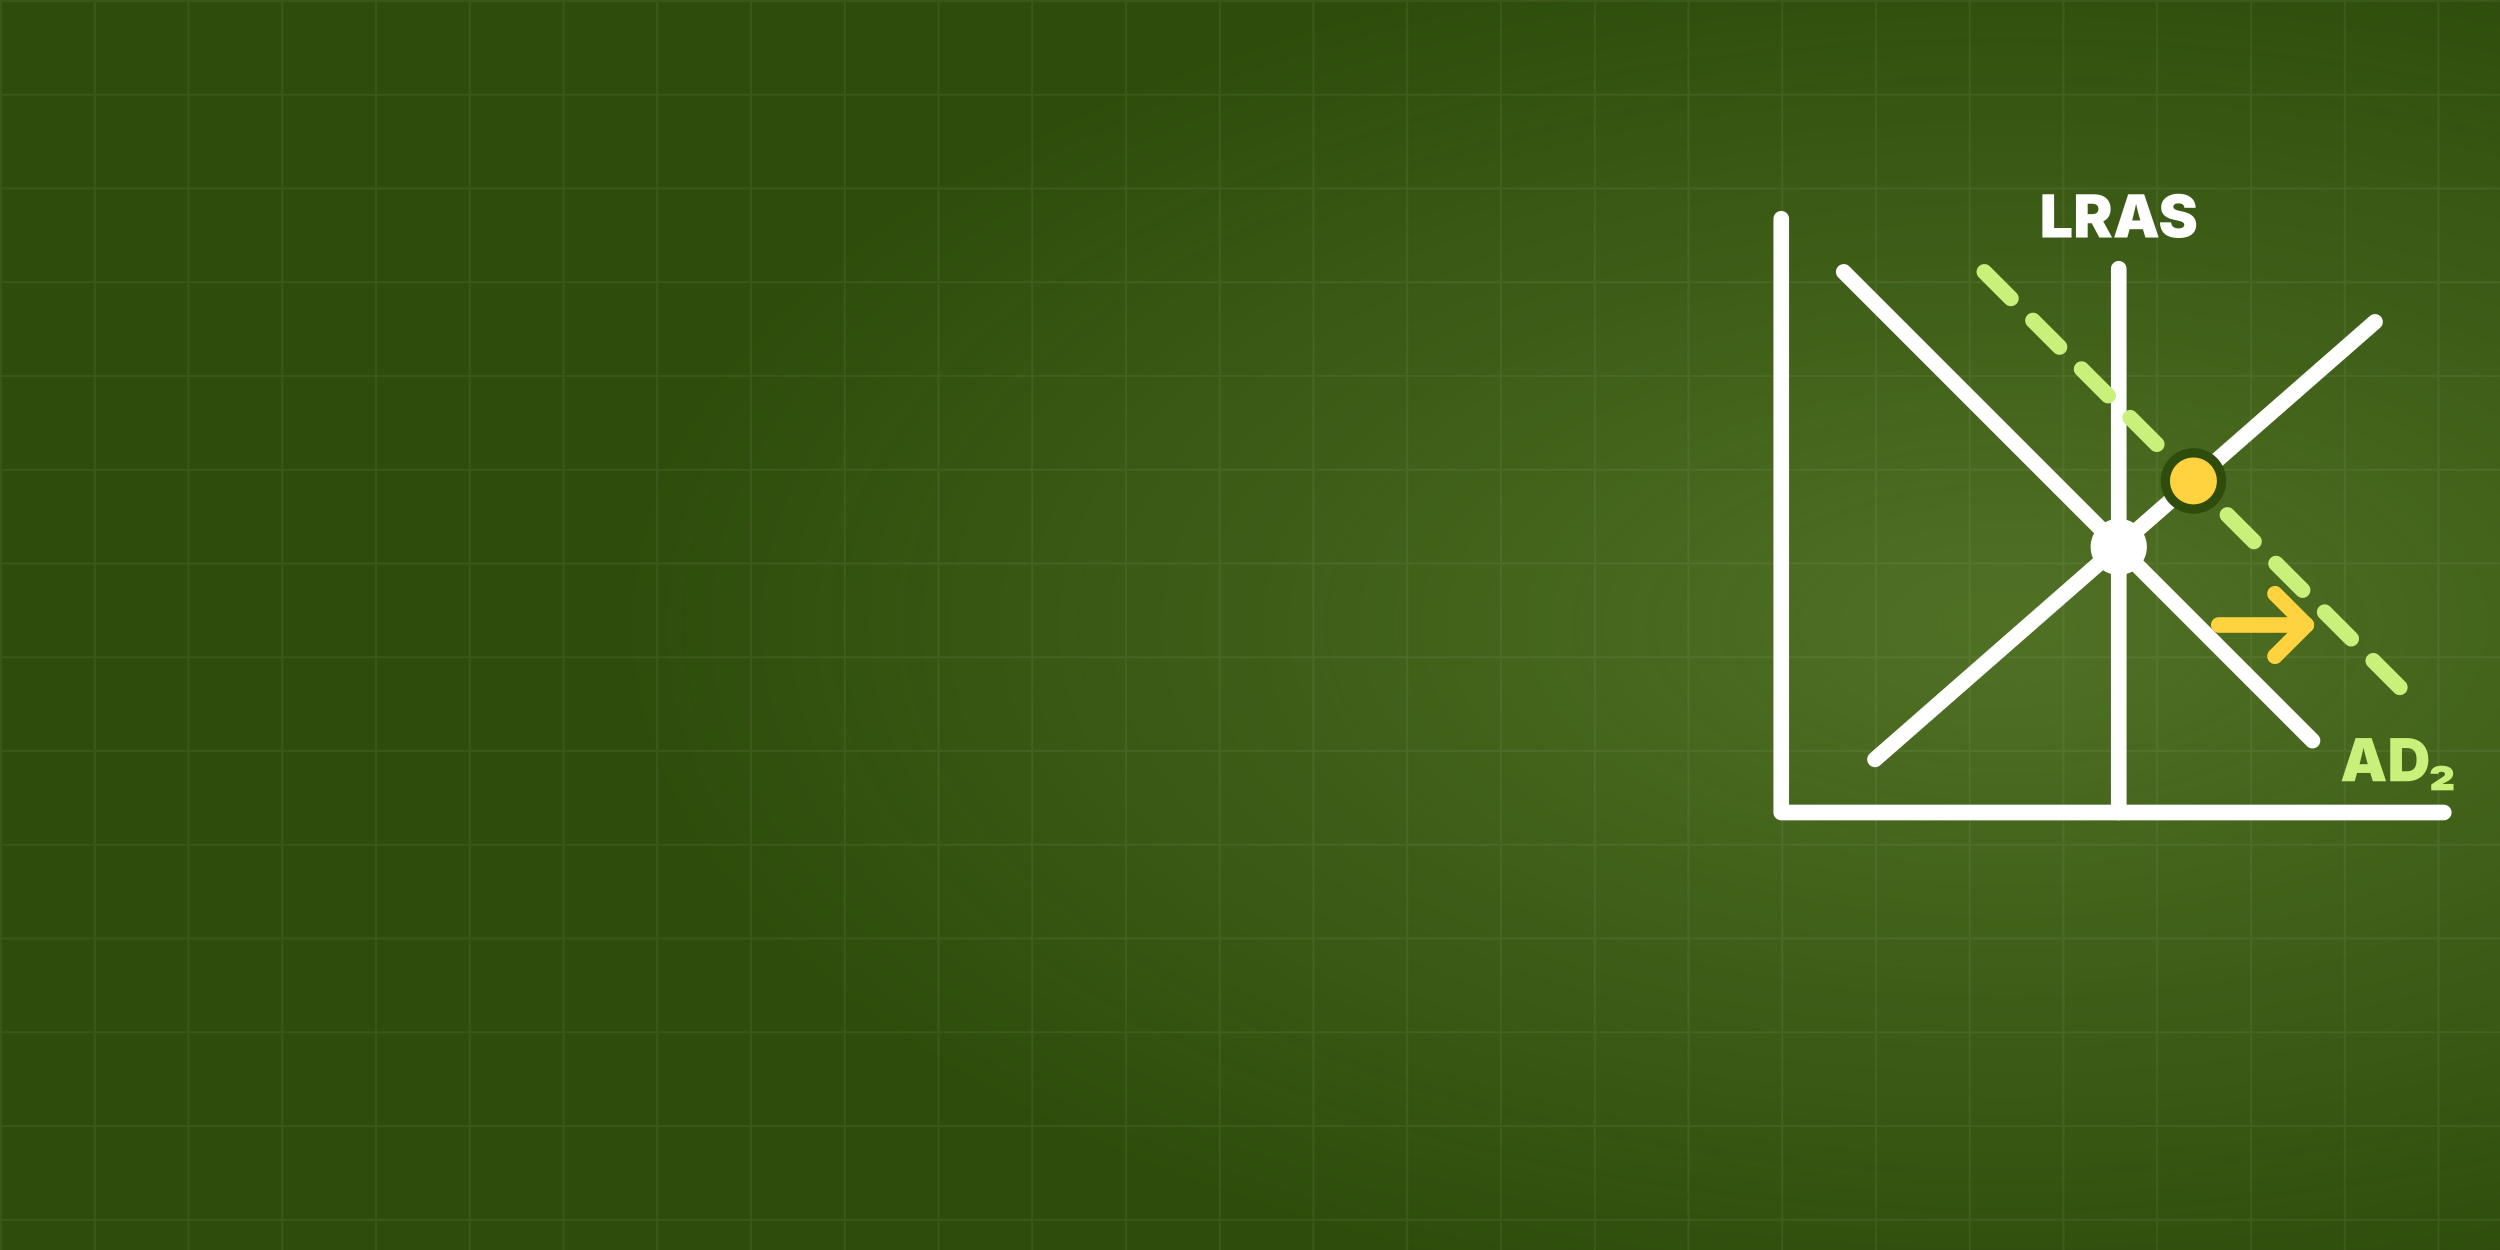
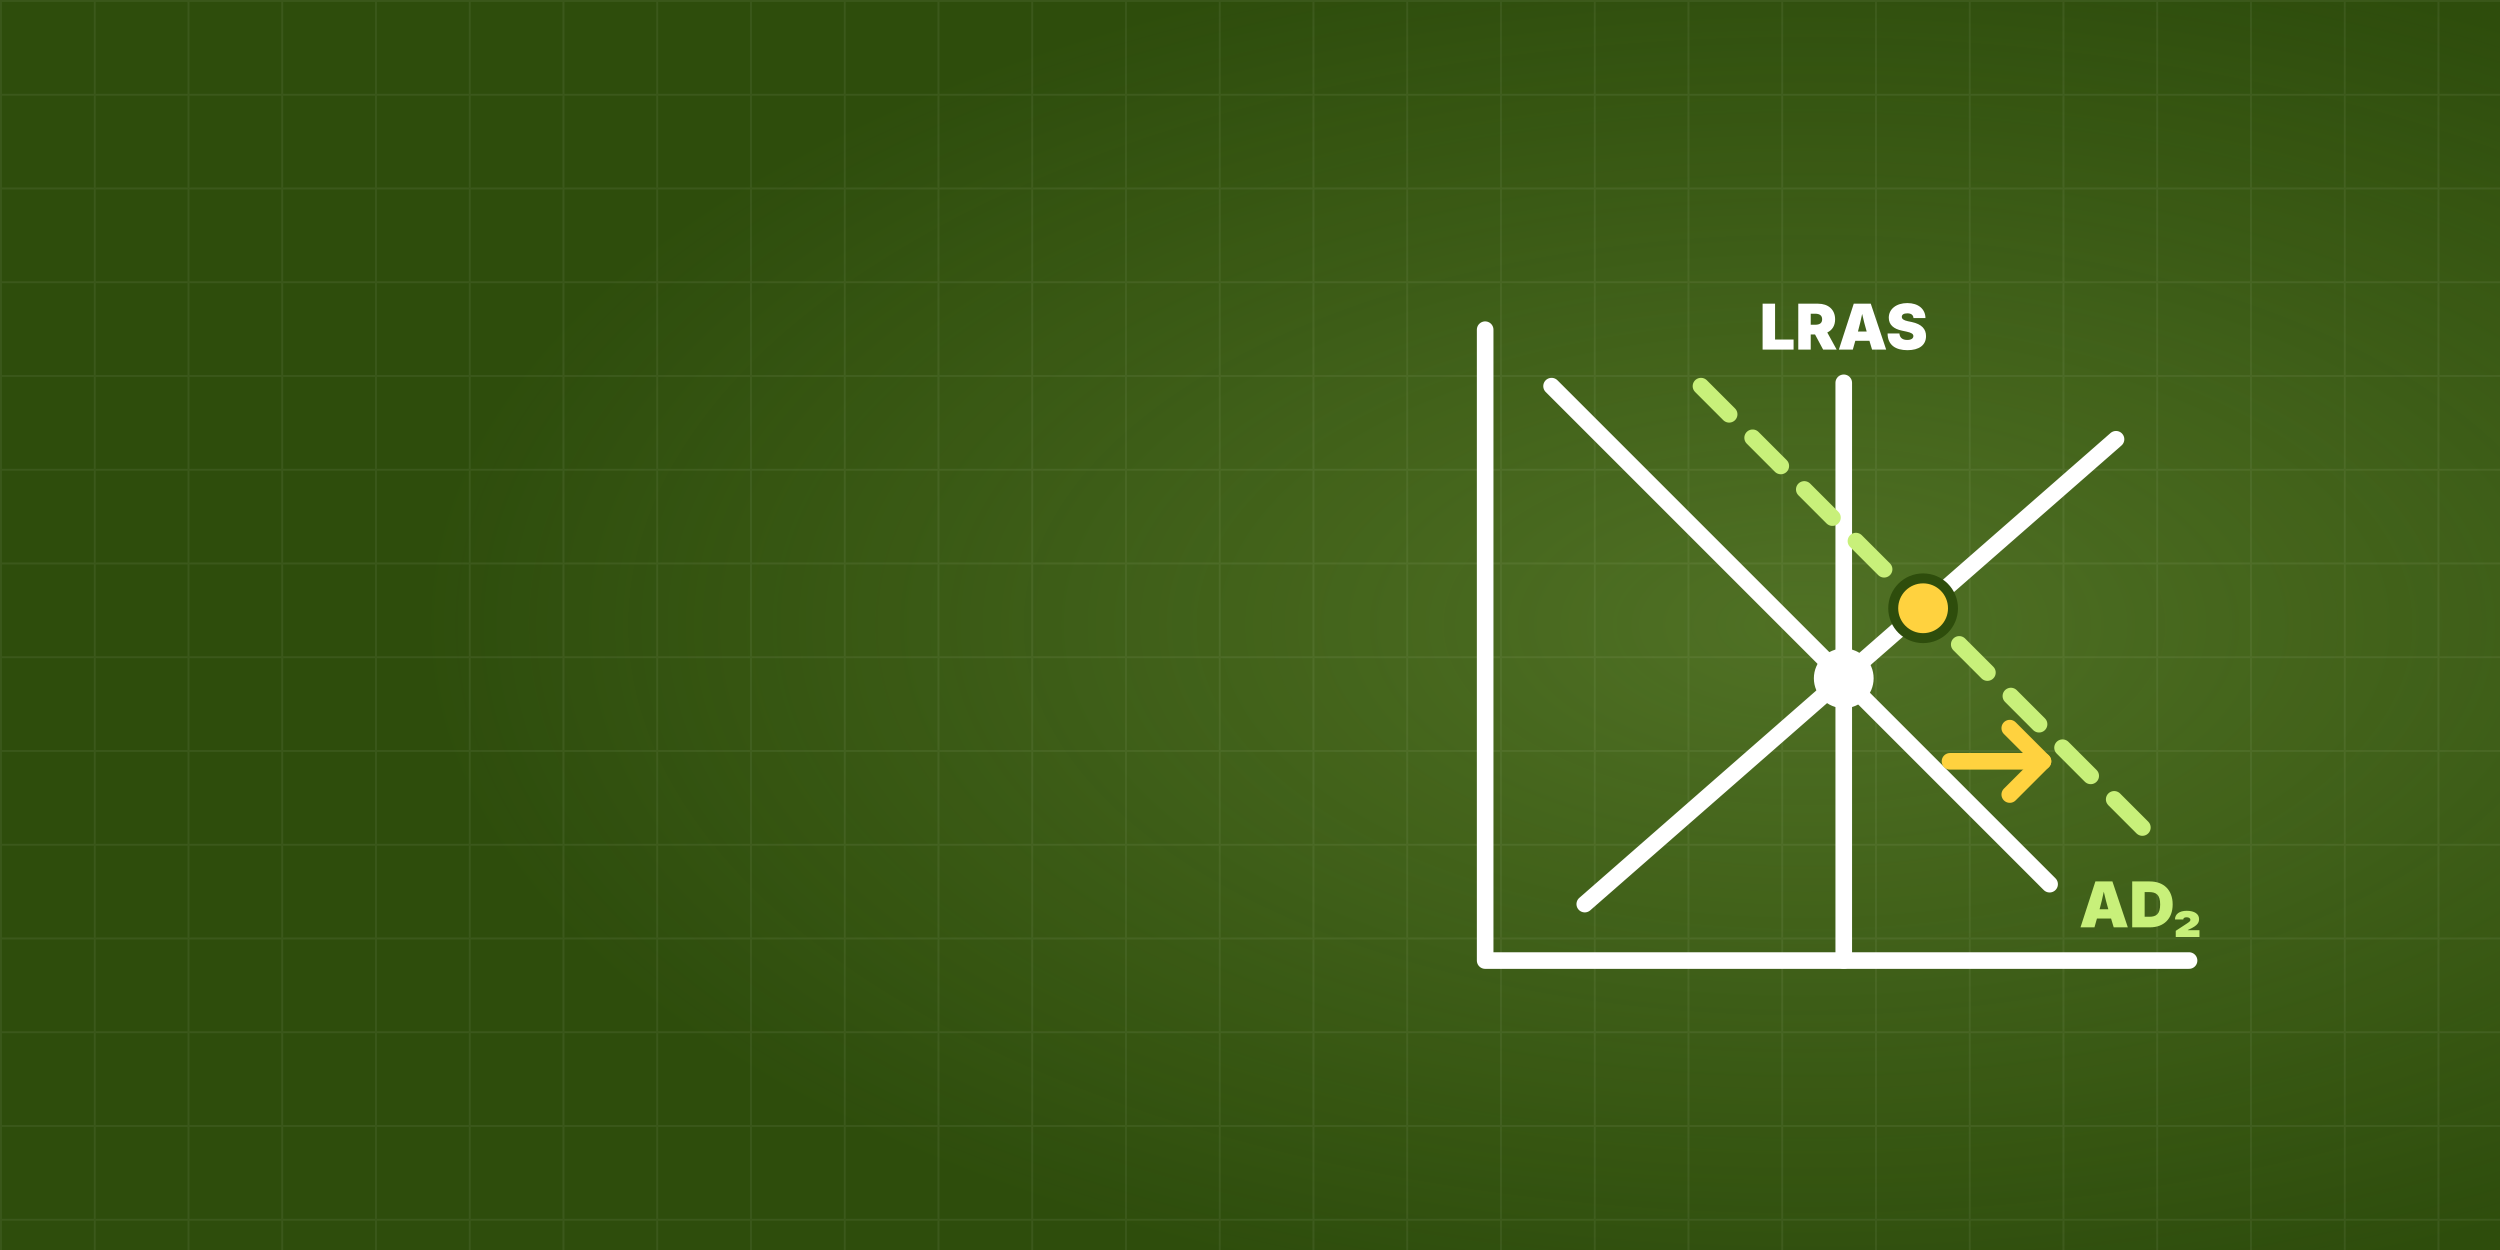
<svg xmlns="http://www.w3.org/2000/svg" viewBox="0 0 640 320">
  <defs>
    <pattern id="g" width="24" height="24" patternUnits="userSpaceOnUse">
      <path d="M24 0H0V24" fill="none" stroke="#fff" stroke-opacity=".06" />
    </pattern>
-     <radialGradient id="r" cx=".8" cy=".5" r=".55">
+     <radialGradient id="r" cx=".72" cy=".5" r=".55">
      <stop offset="0" stop-color="#C8F07A" stop-opacity=".22" />
      <stop offset="1" stop-color="#C8F07A" stop-opacity="0" />
    </radialGradient>
  </defs>
  <rect width="640" height="320" fill="#2E4D0C" />
  <rect width="640" height="320" fill="url(#g)" />
  <rect width="640" height="320" fill="url(#r)" />
-   <g transform="translate(448 40) scale(0.8)">
+   <g transform="translate(371.7 67.4) scale(0.85)">
    <g stroke="#fff" stroke-width="5" stroke-linecap="round" stroke-linejoin="round" fill="none">
      <path d="M10 20 V210 H222" />
      <path d="M118 36 V210" />
      <path d="M40 193 L200 53" />
      <path d="M30 37 L180 187" />
    </g>
    <path d="M75 37 L215 177" fill="none" stroke="#C8F07A" stroke-width="5" stroke-linecap="round" stroke-dasharray="12 10" />
    <g fill="none" stroke="#FFD23F" stroke-width="5" stroke-linecap="round" stroke-linejoin="round">
      <path d="M150 150 h28" />
      <path d="M168 140 l10 10 -10 10" />
    </g>
    <text x="118" y="26" text-anchor="middle" font-family="Inter,Arial" font-weight="900" font-size="19" fill="#fff">LRAS</text>
    <text x="226" y="200" text-anchor="end" font-family="Inter,Arial" font-weight="900" font-size="19" fill="#C8F07A">AD₂</text>
    <circle cx="118" cy="125" r="9" fill="#fff" />
    <circle cx="141.9" cy="103.9" r="9" fill="#FFD23F" stroke="#2E4D0C" stroke-width="3" />
  </g>
</svg>
